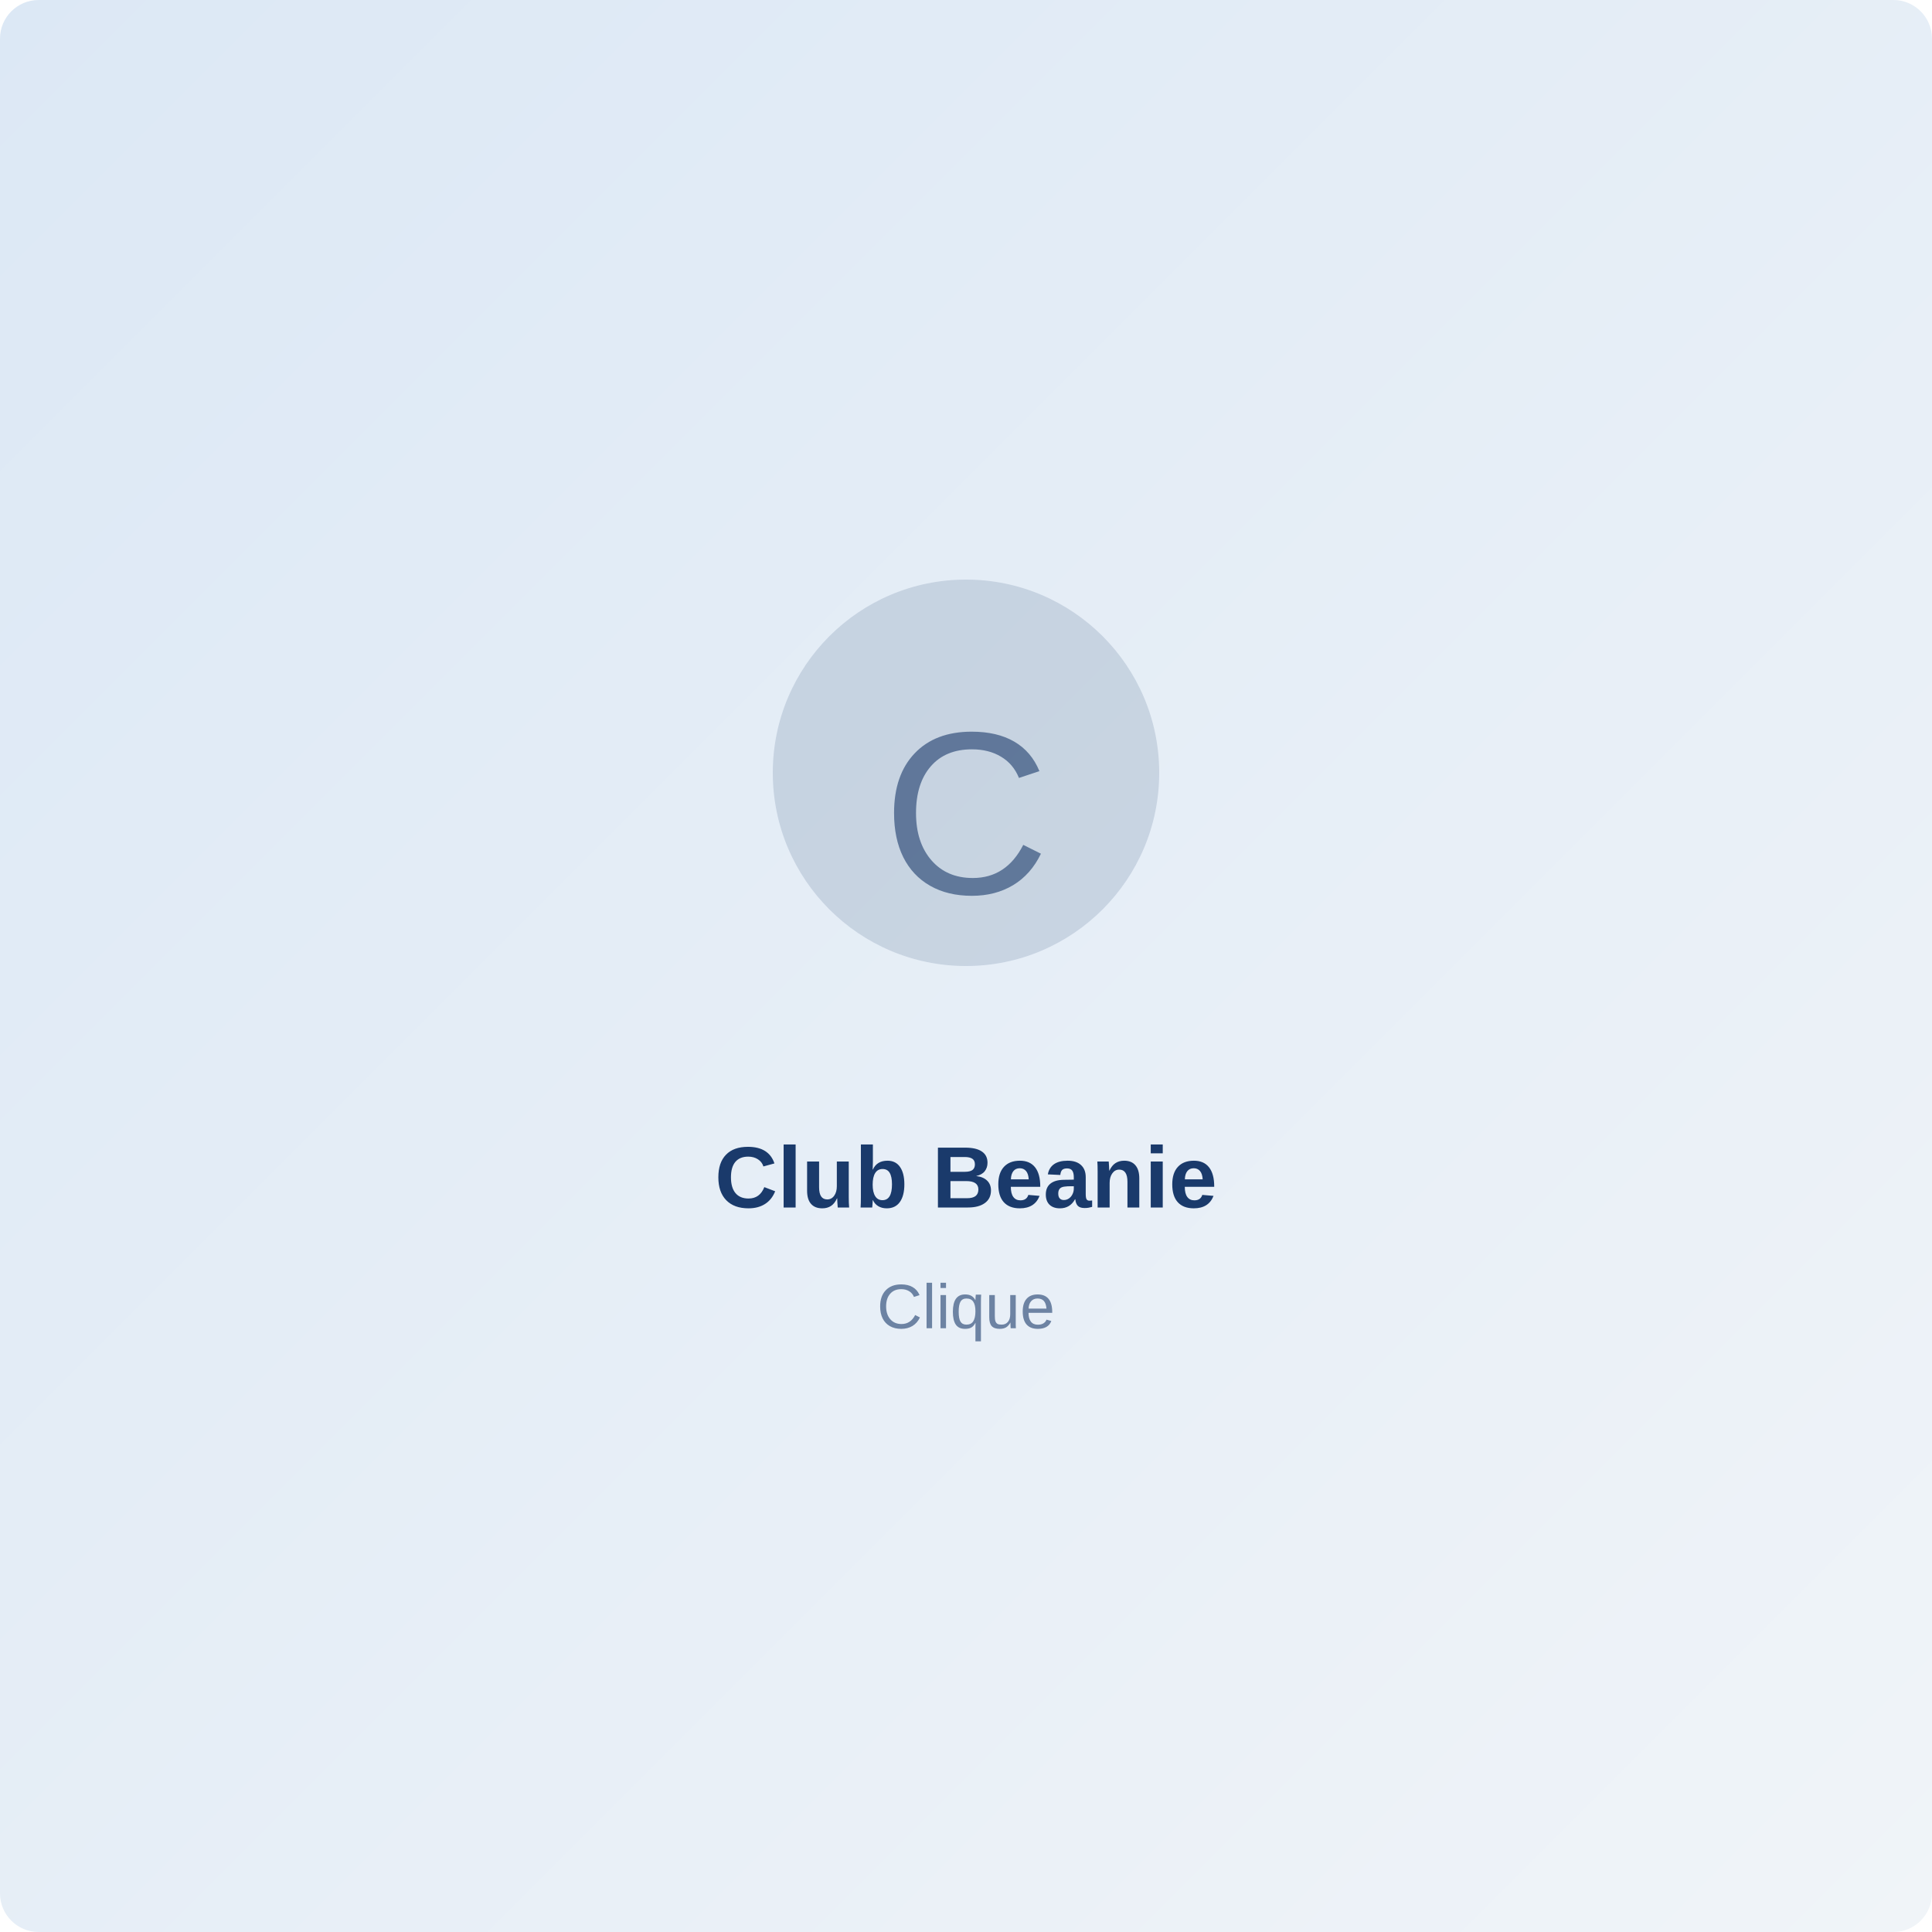
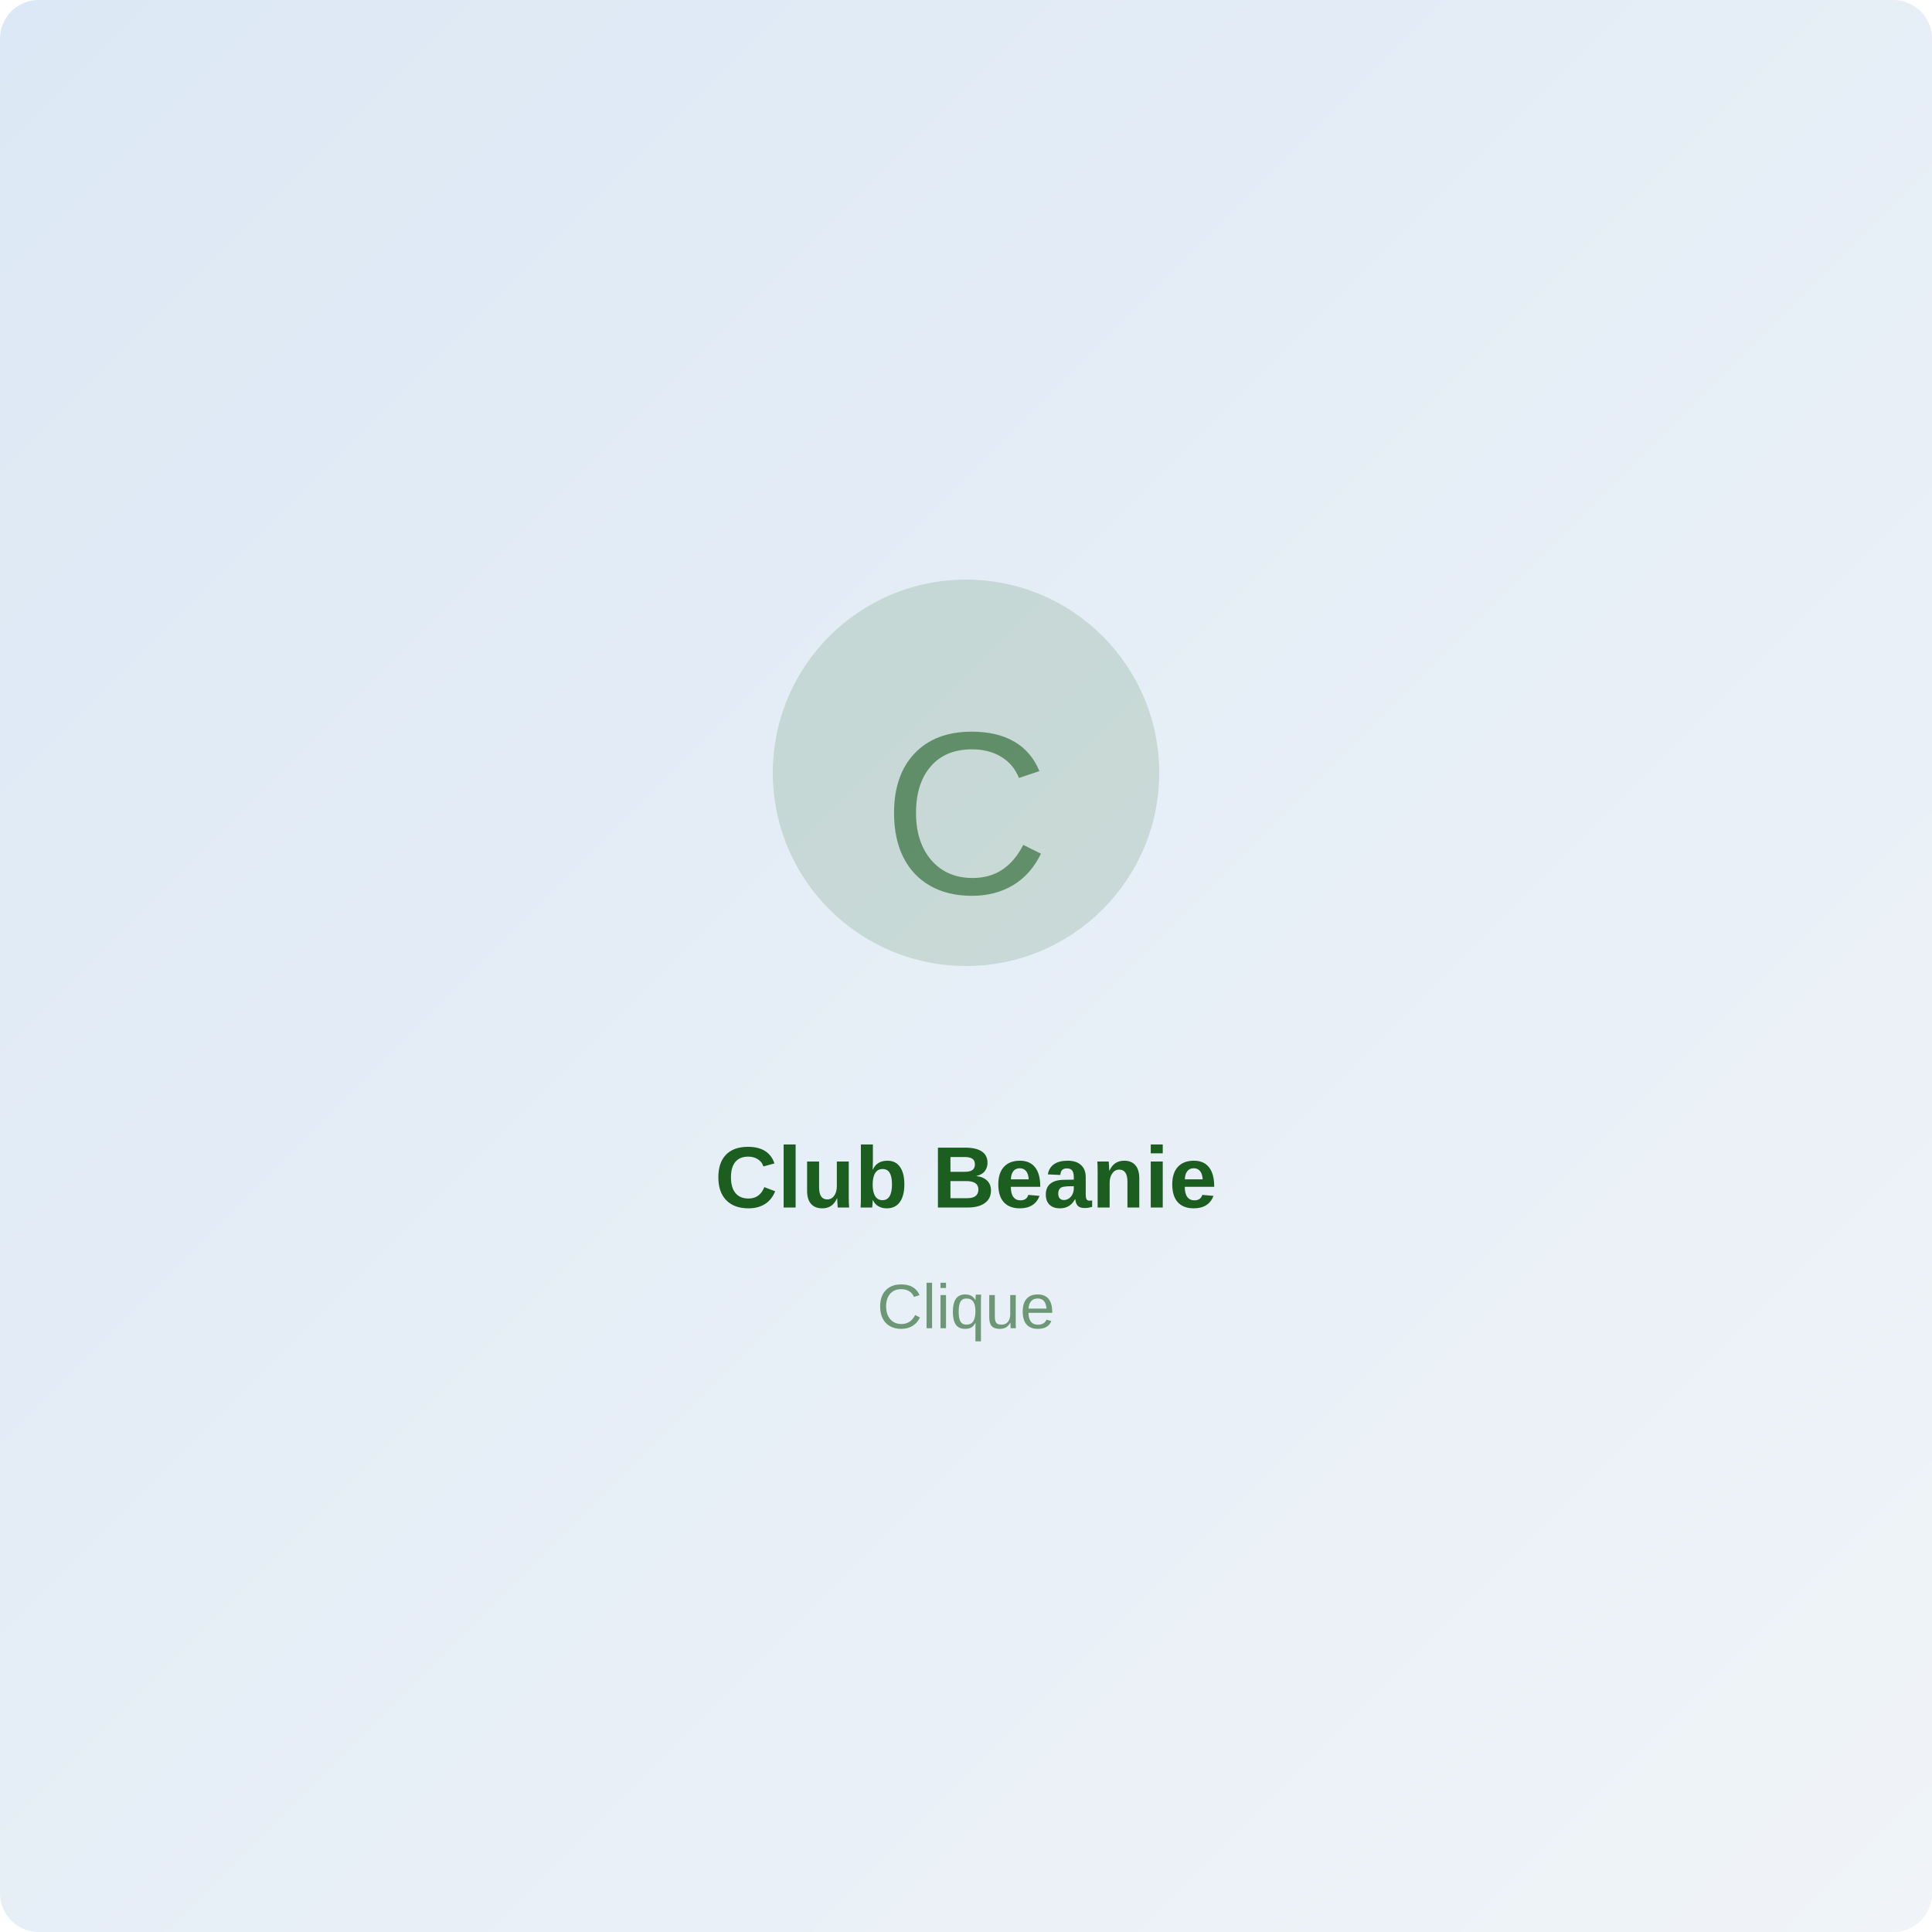
<svg xmlns="http://www.w3.org/2000/svg" width="400" height="400" viewBox="0 0 400 400">
  <defs>
    <linearGradient id="bg" x1="0%" y1="0%" x2="100%" y2="100%">
      <stop offset="0%" style="stop-color:#dce8f5;stop-opacity:1" />
      <stop offset="100%" style="stop-color:#f0f4f8;stop-opacity:1" />
    </linearGradient>
  </defs>
  <rect width="400" height="400" fill="url(#bg)" rx="8" />
-   <rect x="160" y="120" width="80" height="80" rx="40" fill="#1a3a6b" opacity="0.15" />
-   <text x="200" y="185" font-family="Arial, sans-serif" font-size="48" text-anchor="middle" fill="#1a3a6b" opacity="0.6">C</text>
-   <text x="200" y="250" font-family="Arial, sans-serif" font-size="18" font-weight="bold" text-anchor="middle" fill="#1a3a6b">Club Beanie</text>
-   <text x="200" y="275" font-family="Arial, sans-serif" font-size="13" text-anchor="middle" fill="#1a3a6b" opacity="0.6">Clique</text>
+   <rect x="160" y="120" width="80" height="80" rx="40" fill="#1b5e20" opacity="0.15" />
+   <text x="200" y="185" font-family="Arial, sans-serif" font-size="48" text-anchor="middle" fill="#1b5e20" opacity="0.6">C</text>
+   <text x="200" y="250" font-family="Arial, sans-serif" font-size="18" font-weight="bold" text-anchor="middle" fill="#1b5e20">Club Beanie</text>
+   <text x="200" y="275" font-family="Arial, sans-serif" font-size="13" text-anchor="middle" fill="#1b5e20" opacity="0.6">Clique</text>
</svg>
